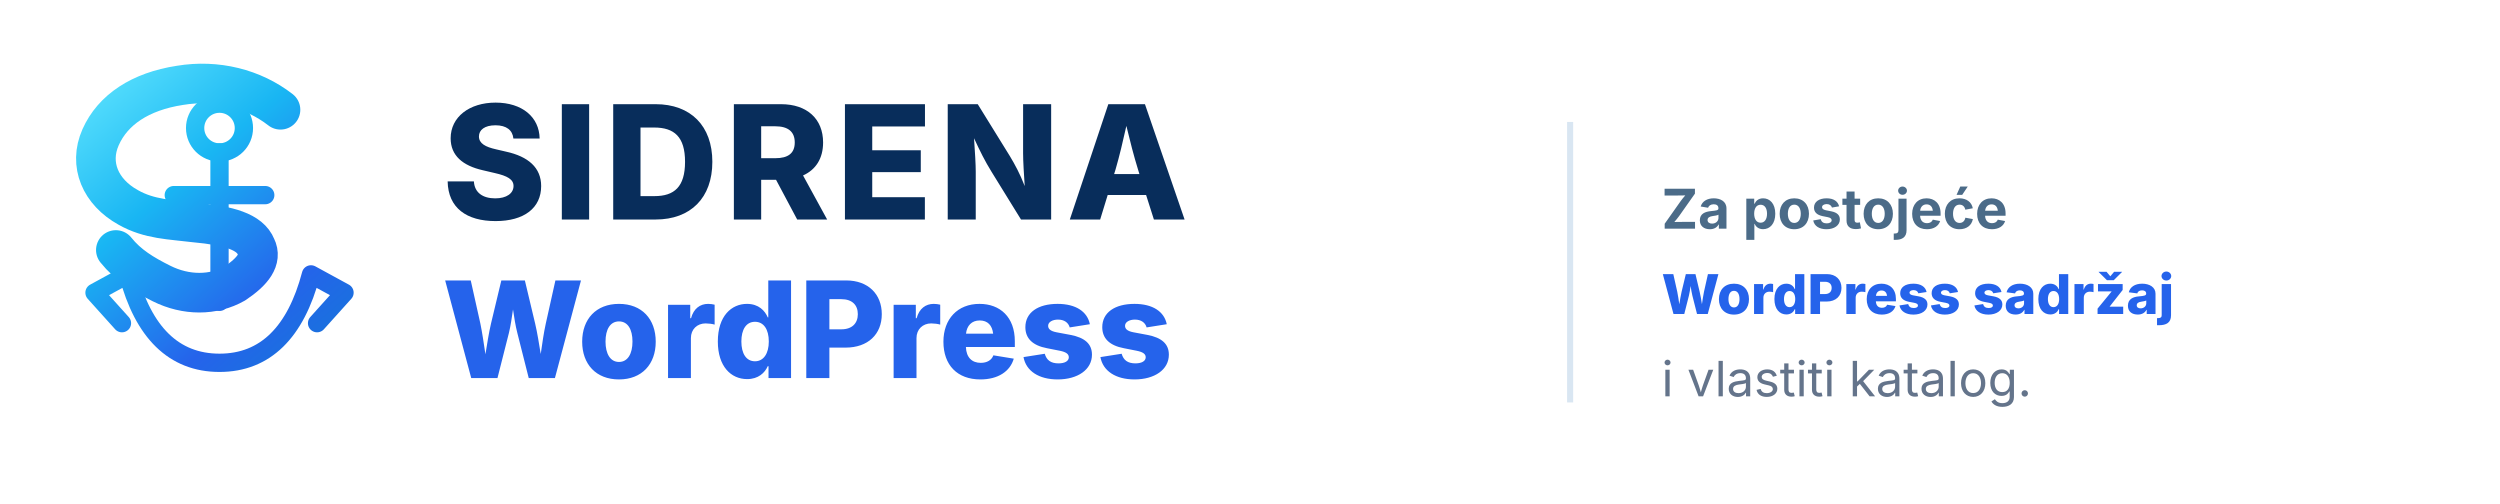
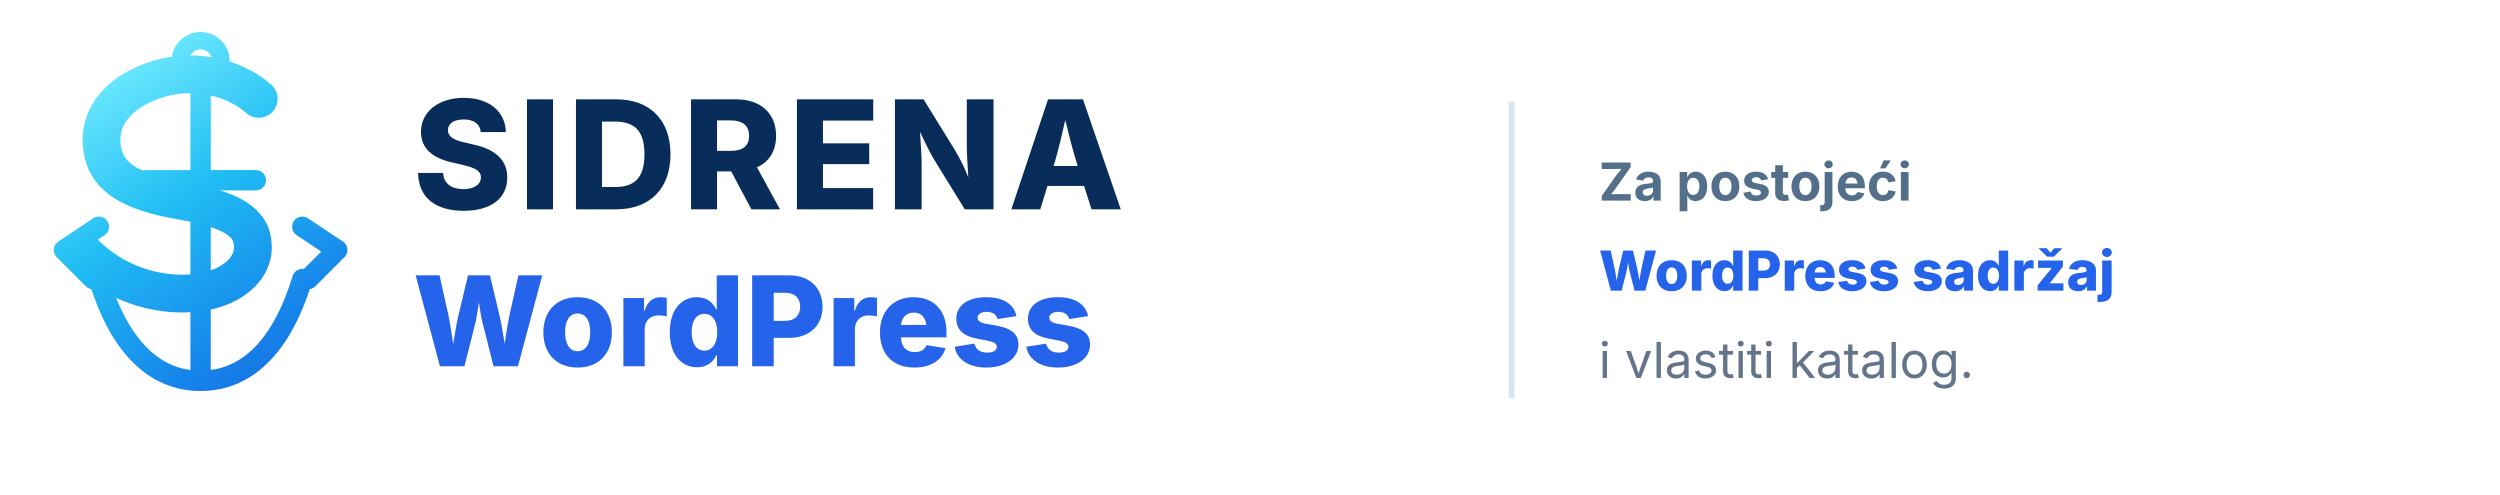
- <svg xmlns="http://www.w3.org/2000/svg" viewBox="0 0 820 165" role="img" aria-labelledby="t">
+ <svg xmlns="http://www.w3.org/2000/svg" viewBox="0 0 860 170" role="img" aria-labelledby="title desc">
  <defs>
-     <linearGradient id="sidMark" x1="16" y1="8" x2="110" y2="118" gradientUnits="userSpaceOnUse">
-       <stop stop-color="#64E8FF" />
-       <stop offset=".35" stop-color="#19B6F3" />
-       <stop offset=".68" stop-color="#2563EB" />
-       <stop offset="1" stop-color="#0E7FD1" />
+     <linearGradient id="m" x1="28" y1="12" x2="112" y2="140" gradientUnits="userSpaceOnUse">
+       <stop stop-color="#78efff" />
+       <stop offset=".38" stop-color="#20bdf4" />
+       <stop offset=".72" stop-color="#1685ea" />
+       <stop offset="1" stop-color="#1557d6" />
    </linearGradient>
  </defs>
-   <g transform="translate(8 14)">
-     <g fill="none" stroke="url(#sidMark)" stroke-linecap="round" stroke-linejoin="round">
-       <path d="M84 22c-9-7-21-10-33-8-13 2-22 8-26 17-4 9 0 18 9 23 7 4 14 4 22 5 11 1 18 3 20 8 2 4-1 8-7 12-7 4-16 4-24 0-6-3-11-6-15-11" stroke-width="13" />
-       <circle cx="64" cy="28" r="8" stroke-width="6" />
-       <path d="M64 36v49M49 50h30M34 76c5 19 15 29 30 29s25-10 30-29M34 76l-11 6 9 10m62-16 11 6-9 10" stroke-width="6" />
-     </g>
+   <g transform="translate(7 5)">
+     <path d="M82 29c-9-8-24-11-37-6-11 4-18 12-17 22 1 11 10 16 27 19 17 3 25 7 25 16 0 9-10 16-24 16-13 0-25-5-34-14" fill="none" stroke="url(#m)" stroke-width="13" stroke-linecap="round" />
+     <circle cx="62" cy="16" r="7" fill="none" stroke="url(#m)" stroke-width="6" />
+     <path d="M62 23v83M43 57h38M27 73l-12 8 10 10M97 73l12 8-10 10M27 91c7 23 19 35 35 35s28-12 35-35M62 106v19" fill="none" stroke="url(#m)" stroke-width="7" stroke-linecap="round" stroke-linejoin="round" />
  </g>
-   <text x="145" y="72" fill="#082D5B" font-family="Inter,Segoe UI,Arial,sans-serif" font-size="52" font-weight="800" letter-spacing="2">SIDRENA</text>
-   <text x="145" y="124" fill="#2563EB" font-family="Inter,Segoe UI,Arial,sans-serif" font-size="44" font-weight="800">WordPress</text>
-   <line x1="515" y1="40" x2="515" y2="132" stroke="#D9E6F2" stroke-width="2" />
-   <text x="545" y="75" fill="#4B6B88" font-family="Inter,Segoe UI,Arial,sans-serif" font-size="18" font-weight="700">Za postojeće</text>
-   <text x="545" y="103" fill="#2563EB" font-family="Inter,Segoe UI,Arial,sans-serif" font-size="18" font-weight="800">WordPress sadržaj</text>
-   <text x="545" y="130" fill="#64748B" font-family="Inter,Segoe UI,Arial,sans-serif" font-size="16">i vlastiti katalog.</text>
+   <text x="142" y="72" fill="#082D5B" font-family="Inter,Segoe UI,Arial,sans-serif" font-size="52" font-weight="800" letter-spacing="2">SIDRENA</text>
+   <text x="142" y="126" fill="#2563EB" font-family="Inter,Segoe UI,Arial,sans-serif" font-size="43" font-weight="800">WordPress</text>
+   <line x1="520" y1="35" x2="520" y2="137" stroke="#d9e6f2" stroke-width="2" />
+   <text x="550" y="69" fill="#536f89" font-family="Inter,Segoe UI,Arial,sans-serif" font-size="18" font-weight="700">Za postojeći</text>
+   <text x="550" y="100" fill="#2563EB" font-family="Inter,Segoe UI,Arial,sans-serif" font-size="19" font-weight="800">WordPress sadržaj</text>
+   <text x="550" y="130" fill="#64748B" font-family="Inter,Segoe UI,Arial,sans-serif" font-size="17">i vlastiti katalog.</text>
</svg>
